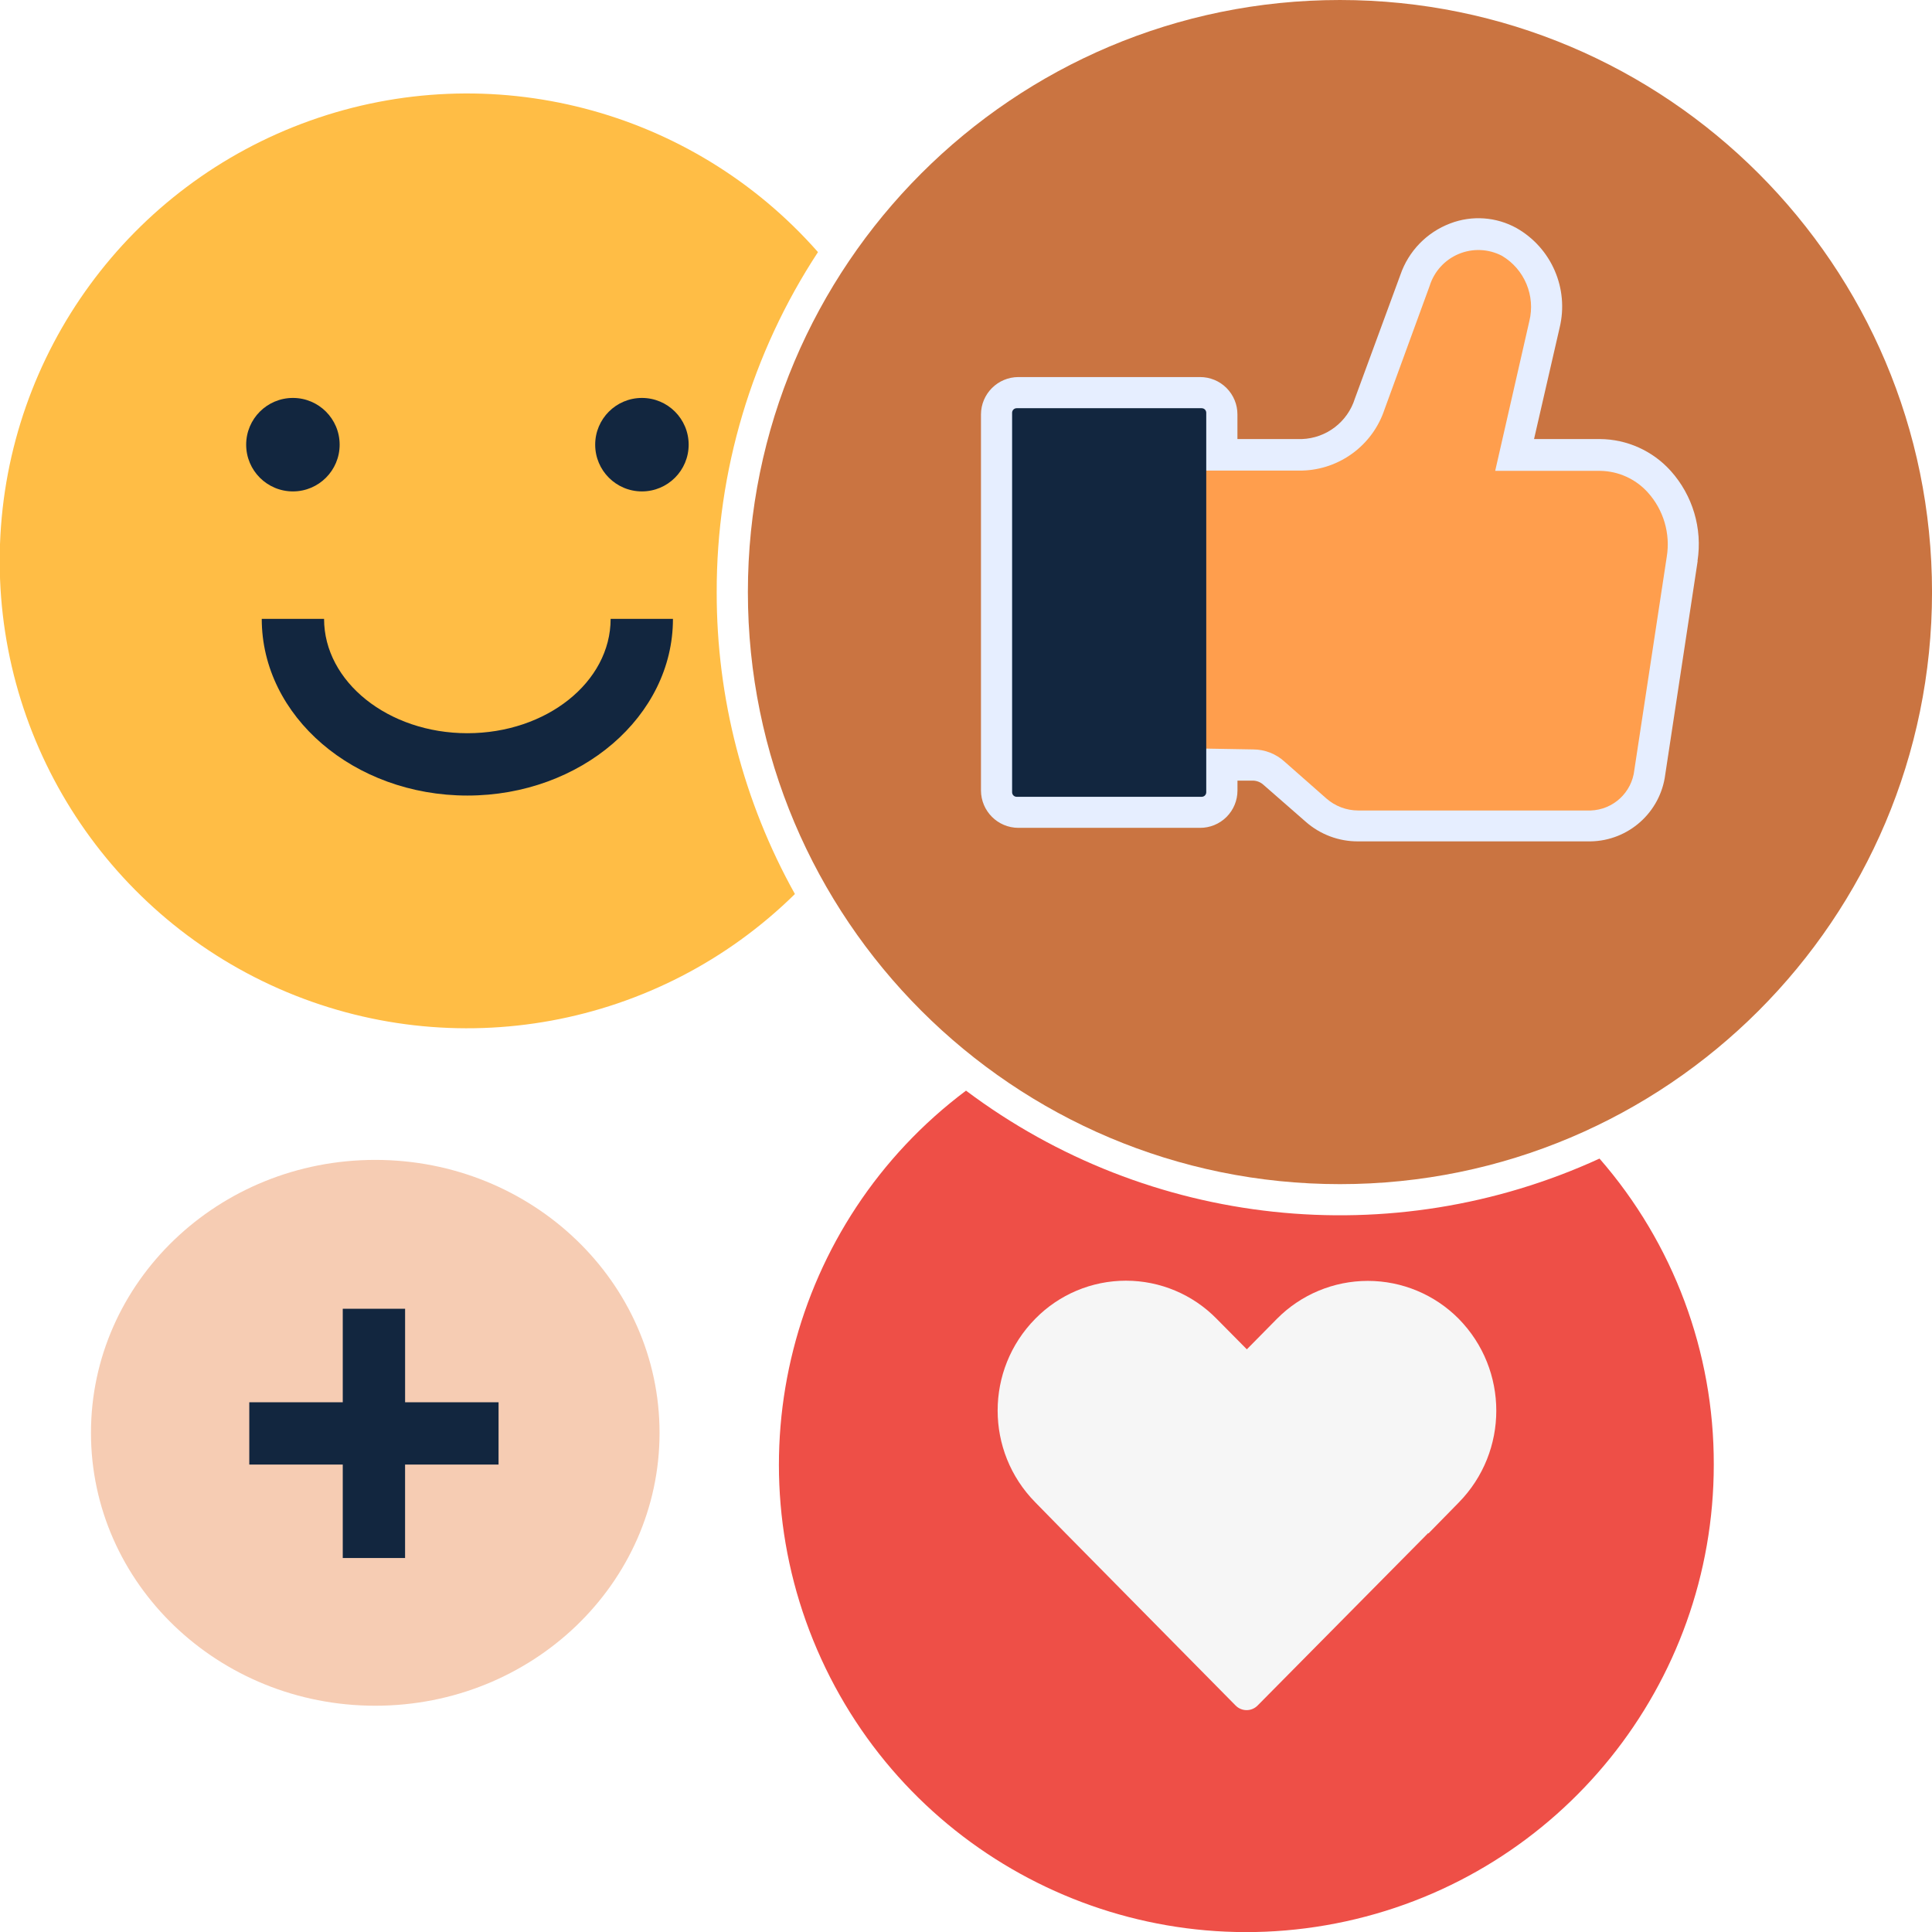
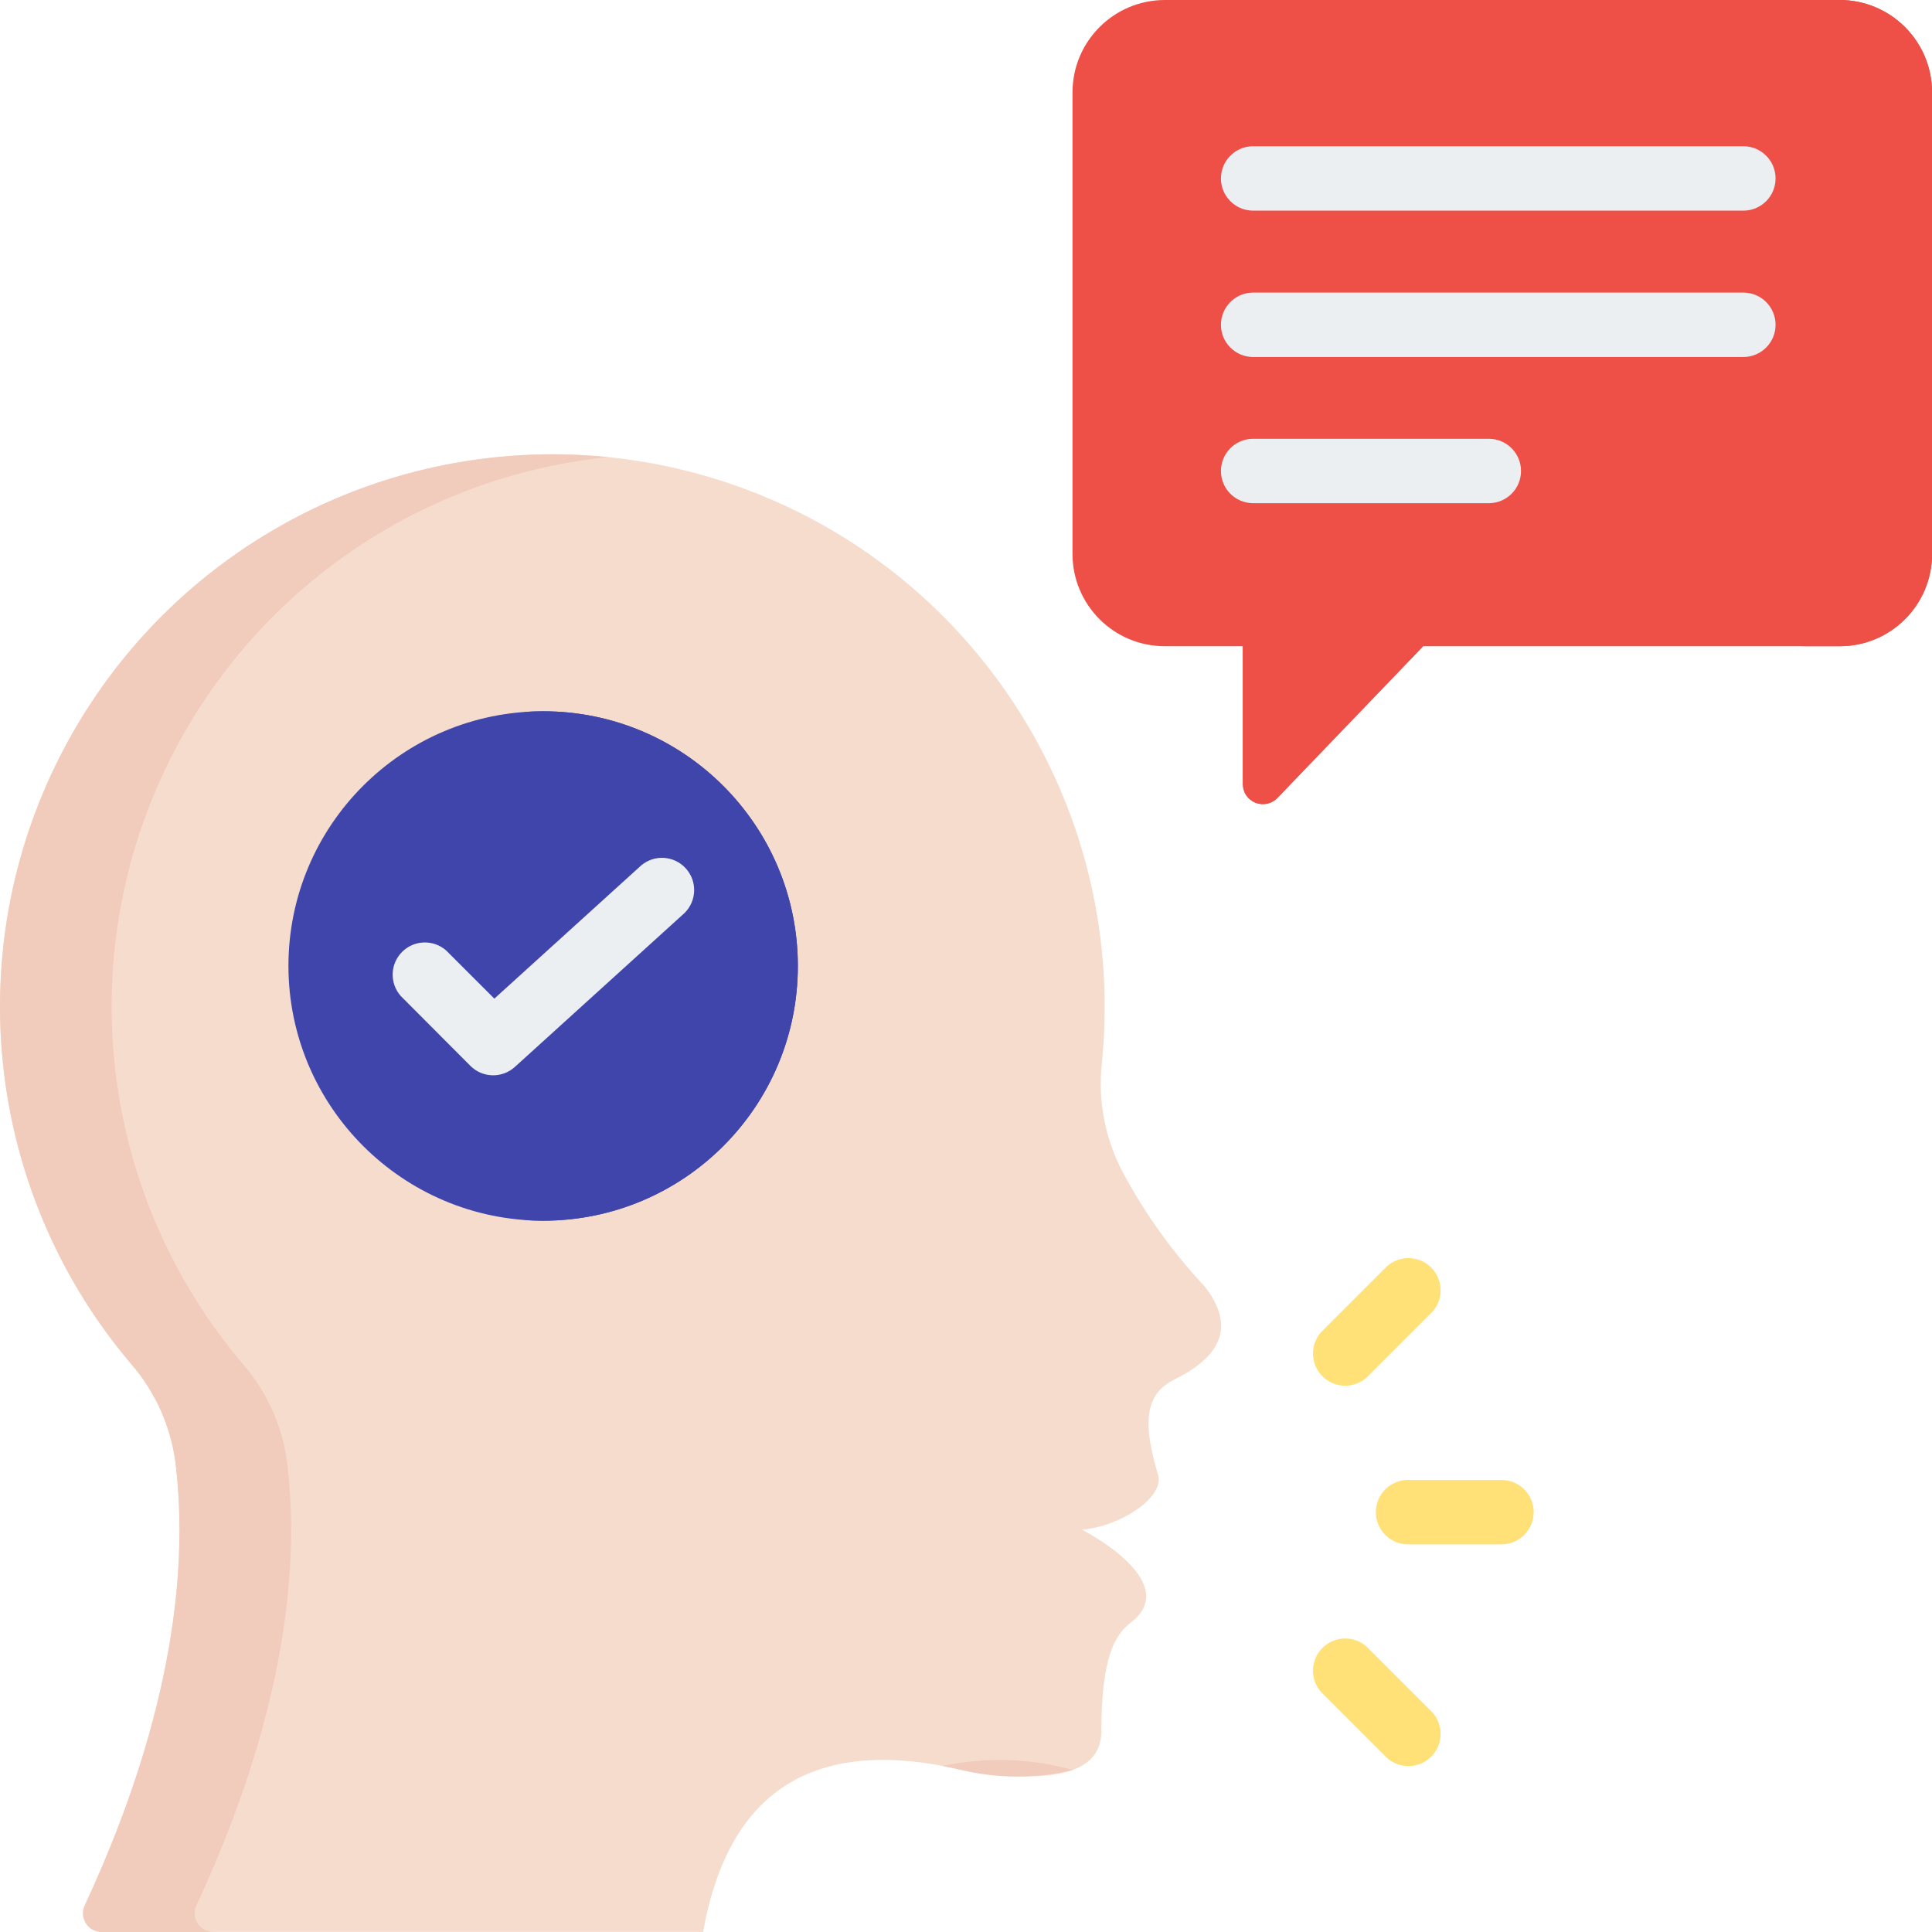
- <svg xmlns="http://www.w3.org/2000/svg" width="84.949" height="84.949" viewBox="0 0 84.949 84.949">
-   <g id="Grupo_1101246" data-name="Grupo 1101246" transform="translate(-1 -1)">
-     <circle id="Elipse_11536" data-name="Elipse 11536" cx="19.867" cy="19.867" r="19.867" transform="translate(40.049 7.166)" fill="#e6eeff" />
-     <path id="Trazado_912090" data-name="Trazado 912090" d="M38.94,30.93l3.124.055a2.049,2.049,0,0,1,1.37.534l1.836,1.617a2.127,2.127,0,0,0,1.411.534H56.9a2,2,0,0,0,1.918-1.781l1.425-9.372a3.406,3.406,0,0,0-.836-2.836,2.875,2.875,0,0,0-2.1-.945H52.7L54.2,12.159A2.615,2.615,0,0,0,53,9.282,2.243,2.243,0,0,0,49.819,10.6l-1.987,5.439a3.924,3.924,0,0,1-3.617,2.685H38.954V30.944Z" transform="translate(14.043 2.967)" fill="#ff9e4d" />
-     <path id="Trazado_912091" data-name="Trazado 912091" d="M67.1,52.442A20.552,20.552,0,1,1,34.221,36a27.388,27.388,0,0,0,27.855,2.987A20.4,20.4,0,0,1,67.1,52.442Z" transform="translate(9.254 12.955)" fill="#ee4f47" />
-     <path id="Trazado_912092" data-name="Trazado 912092" d="M32.513,25.922A27.164,27.164,0,0,0,35.952,39.2a20.551,20.551,0,1,1,1.014-28.225A27.159,27.159,0,0,0,32.513,25.922Z" transform="translate(0 1.11)" fill="#ffbd45" />
-     <path id="Trazado_912093" data-name="Trazado 912093" d="M51.033,1A26.033,26.033,0,1,0,77.066,27.033,26.039,26.039,0,0,0,51.033,1ZM66.762,25.663l-1.425,9.386a3.366,3.366,0,0,1-3.288,2.946H51.828a3.454,3.454,0,0,1-2.3-.863l-1.85-1.617a.71.71,0,0,0-.48-.192h-.671v.438A1.64,1.64,0,0,1,44.881,37.4H36.893a1.649,1.649,0,0,1-1.644-1.644V19.223a1.649,1.649,0,0,1,1.644-1.644h7.988a1.64,1.64,0,0,1,1.644,1.644v1.082h2.836a2.536,2.536,0,0,0,2.329-1.781l2-5.439a3.7,3.7,0,0,1,2.192-2.261,3.461,3.461,0,0,1,2.918.206,3.966,3.966,0,0,1,1.891,4.384l-1.124,4.891h2.9a4.223,4.223,0,0,1,3.11,1.4,4.825,4.825,0,0,1,1.178,3.96Z" transform="translate(8.884)" fill="#ca7441" />
-     <ellipse id="Elipse_11537" data-name="Elipse 11537" cx="12.5" cy="12" rx="12.5" ry="12" transform="translate(5 52)" fill="#f6ccb3" />
-     <g id="Grupo_1101245" data-name="Grupo 1101245" transform="translate(11.824 18.497)">
-       <circle id="Elipse_11538" data-name="Elipse 11538" cx="2.055" cy="2.055" r="2.055" fill="#12263f" />
-       <circle id="Elipse_11539" data-name="Elipse 11539" cx="2.055" cy="2.055" r="2.055" transform="translate(15.346)" fill="#12263f" />
-       <path id="Trazado_912094" data-name="Trazado 912094" d="M18.443,28.629c-4.987,0-9.043-3.48-9.043-7.769h2.74c0,2.768,2.823,5.028,6.3,5.028s6.3-2.247,6.3-5.028h2.74C27.486,25.135,23.43,28.629,18.443,28.629Z" transform="translate(-8.715 -11.146)" fill="#12263f" />
+ <svg xmlns="http://www.w3.org/2000/svg" width="85" height="84.998" viewBox="0 0 85 84.998">
+   <g id="Grupo_1103047" data-name="Grupo 1103047" transform="translate(-14.994 -15)">
+     <g id="Grupo_1103043" data-name="Grupo 1103043" transform="translate(14.994 34.993)">
+       <path id="Trazado_913194" data-name="Trazado 913194" d="M19.461,192.907H45.928q1.665-9.333,11.256-7.157,6.4,1.112,6.263-1.792c.023-3,.534-4.09,1.308-4.67,1.713-1.317-.194-3.017-2.155-4.08,1.649-.129,3.767-1.455,3.311-2.519-.732-2.5-.387-3.5.742-4.085q3.288-1.61,1.34-4.1a23.493,23.493,0,0,1-3.588-5,8.3,8.3,0,0,1-.93-4.854c.078-.806.12-1.621.12-2.45a24.3,24.3,0,1,0-42.844,15.7,8.257,8.257,0,0,1,1.994,4.638c.622,5.66-.783,12.227-4.025,19.2a.82.82,0,0,0,.742,1.165Z" transform="translate(-14.994 -127.902)" fill="#f6dccd" fill-rule="evenodd" />
+       <path id="Trazado_913195" data-name="Trazado 913195" d="M19.461,192.907h4.914a.82.82,0,0,1-.742-1.165c3.242-6.968,4.647-13.535,4.025-19.2a8.257,8.257,0,0,0-1.994-4.638,24.3,24.3,0,0,1,16.087-39.883A24,24,0,0,0,39.3,127.9a24.3,24.3,0,0,0-18.546,40.007,8.257,8.257,0,0,1,1.994,4.638c.622,5.66-.783,12.227-4.025,19.2a.82.82,0,0,0,.742,1.165Zm37.018-7.3c.235.046.47.092.7.147a10.483,10.483,0,0,0,5.034.018l-.12-.018A12.085,12.085,0,0,0,56.48,185.6Z" transform="translate(-14.994 -127.902)" fill="#f1cbbc" fill-rule="evenodd" />
    </g>
-     <path id="Trazado_912095" data-name="Trazado 912095" d="M51.945,53.2,44.45,60.776a.678.678,0,0,1-.973,0L36,53.2l-1.329-1.356a5.748,5.748,0,0,1,0-8.07,5.583,5.583,0,0,1,7.974,0l1.329,1.343L45.3,43.773a5.623,5.623,0,0,1,7.988,0,5.765,5.765,0,0,1,0,8.084l-1.329,1.356Z" transform="translate(11.849 15.212)" fill="#f6f6f6" />
-     <path id="Trazado_912096" data-name="Trazado 912096" d="M19.961,47.11h-4.11V43H13.11v4.11H9v2.74h4.11v4.11h2.74v-4.11h4.11Z" transform="translate(2.961 15.546)" fill="#12263f" />
-     <rect id="Rectángulo_404029" data-name="Rectángulo 404029" width="8.536" height="17.086" rx="0.2" transform="translate(45.502 18.949)" fill="#12263f" />
+     <g id="Grupo_1103045" data-name="Grupo 1103045" transform="translate(62.184 15)">
+       <path id="Trazado_913196" data-name="Trazado 913196" d="M319.3,39.38V19.057A4.066,4.066,0,0,0,315.239,15h-29.7a4.066,4.066,0,0,0-4.057,4.057V39.38a4.06,4.06,0,0,0,4.057,4.051h3.431v6.062a.885.885,0,0,0,1.524.613l6.412-6.675h18.328A4.06,4.06,0,0,0,319.3,39.38Z" transform="translate(-281.486 -15)" fill="#ee4f47" fill-rule="evenodd" />
+       <path id="Trazado_913197" data-name="Trazado 913197" d="M324.072,49.794l6.113-6.363h1.771l-6.412,6.675a.886.886,0,0,1-1.471-.312Zm24.441-6.363a4.06,4.06,0,0,0,4.057-4.051V19.057A4.066,4.066,0,0,0,348.513,15h1.771a4.066,4.066,0,0,1,4.057,4.057V39.38a4.06,4.06,0,0,1-4.057,4.051Z" transform="translate(-316.531 -15)" fill="#ee4f47" fill-rule="evenodd" />
+       <g id="Grupo_1103044" data-name="Grupo 1103044" transform="translate(6.489 6.434)">
+         <path id="Trazado_913198" data-name="Trazado 913198" d="M319.548,54.166a1.417,1.417,0,0,1,0-2.833H341.19a1.417,1.417,0,0,1,0,2.833Z" transform="translate(-318.131 -51.333)" fill="#eceff1" fill-rule="evenodd" />
+         <path id="Trazado_913199" data-name="Trazado 913199" d="M319.548,90.527a1.417,1.417,0,0,1,0-2.833H341.19a1.417,1.417,0,0,1,0,2.833Z" transform="translate(-318.131 -81.255)" fill="#eceff1" fill-rule="evenodd" />
+         <path id="Trazado_913200" data-name="Trazado 913200" d="M319.548,126.853a1.417,1.417,0,0,1,0-2.833h10.443a1.417,1.417,0,0,1,0,2.833Z" transform="translate(-318.131 -111.149)" fill="#eceff1" fill-rule="evenodd" />
+       </g>
+     </g>
+     <path id="Trazado_913201" data-name="Trazado 913201" d="M349.256,337.06a1.417,1.417,0,0,1,0,2.833h-4.11a1.417,1.417,0,1,1,0-2.833Zm-5.069-9.406a1.417,1.417,0,0,1,2,2l-2.906,2.906a1.417,1.417,0,0,1-2-2Zm2,19.641a1.417,1.417,0,0,1-2,2l-2.906-2.906a1.417,1.417,0,0,1,2-2Z" transform="translate(-268.166 -256.948)" fill="#ffe177" fill-rule="evenodd" />
+     <g id="Grupo_1103046" data-name="Grupo 1103046" transform="translate(27.684 46.293)">
+       <path id="Trazado_913202" data-name="Trazado 913202" d="M97.862,214.129a11.206,11.206,0,1,0-11.206-11.206A11.224,11.224,0,0,0,97.862,214.129Z" transform="translate(-86.656 -191.716)" fill="#4045ab" fill-rule="evenodd" />
+       <path id="Trazado_913203" data-name="Trazado 913203" d="M144.943,214.094a11.207,11.207,0,0,0,0-22.343q.438-.035.885-.035a11.206,11.206,0,1,1,0,22.413Q145.381,214.129,144.943,214.094Z" transform="translate(-134.622 -191.716)" fill="#4045ab" fill-rule="evenodd" />
+       <path id="Trazado_913204" data-name="Trazado 913204" d="M112.628,234.022a1.417,1.417,0,0,1,2-2l2.119,2.118,6.464-5.864a1.417,1.417,0,0,1,1.9,2.1l-7.463,6.77a1.417,1.417,0,0,1-1.954-.048Z" transform="translate(-107.688 -221.497)" fill="#eceff1" fill-rule="evenodd" />
+     </g>
  </g>
</svg>
